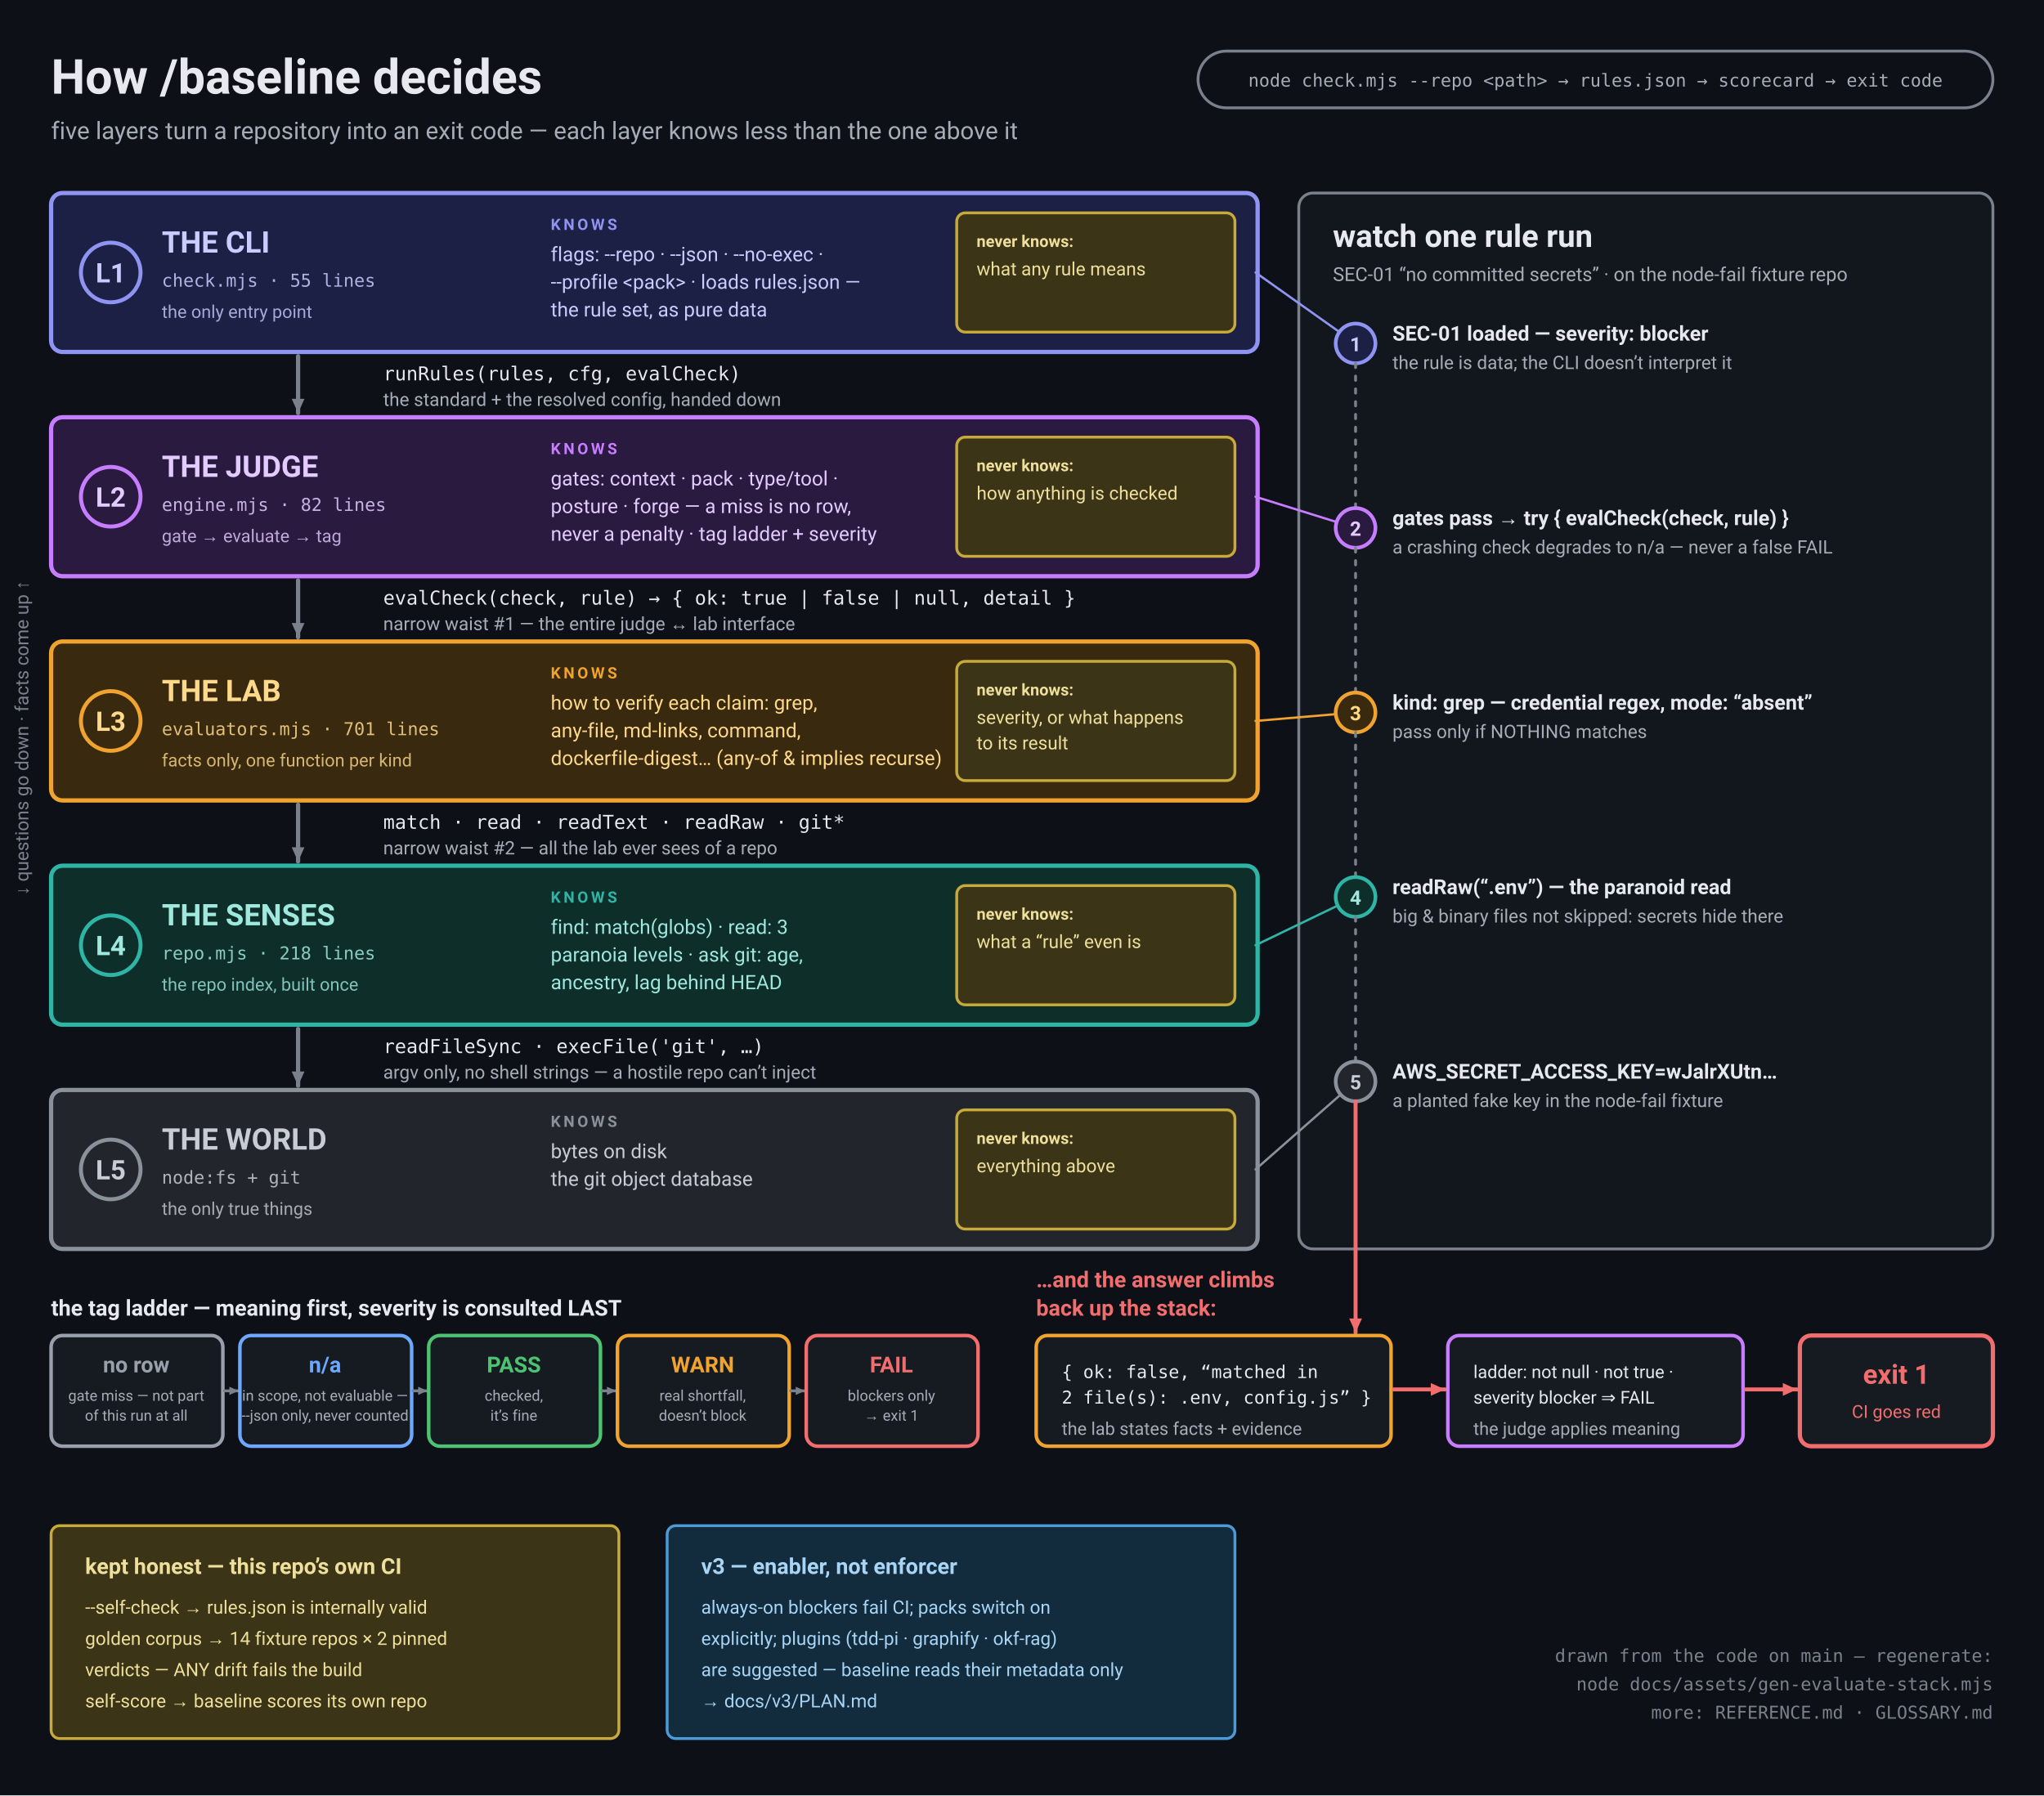
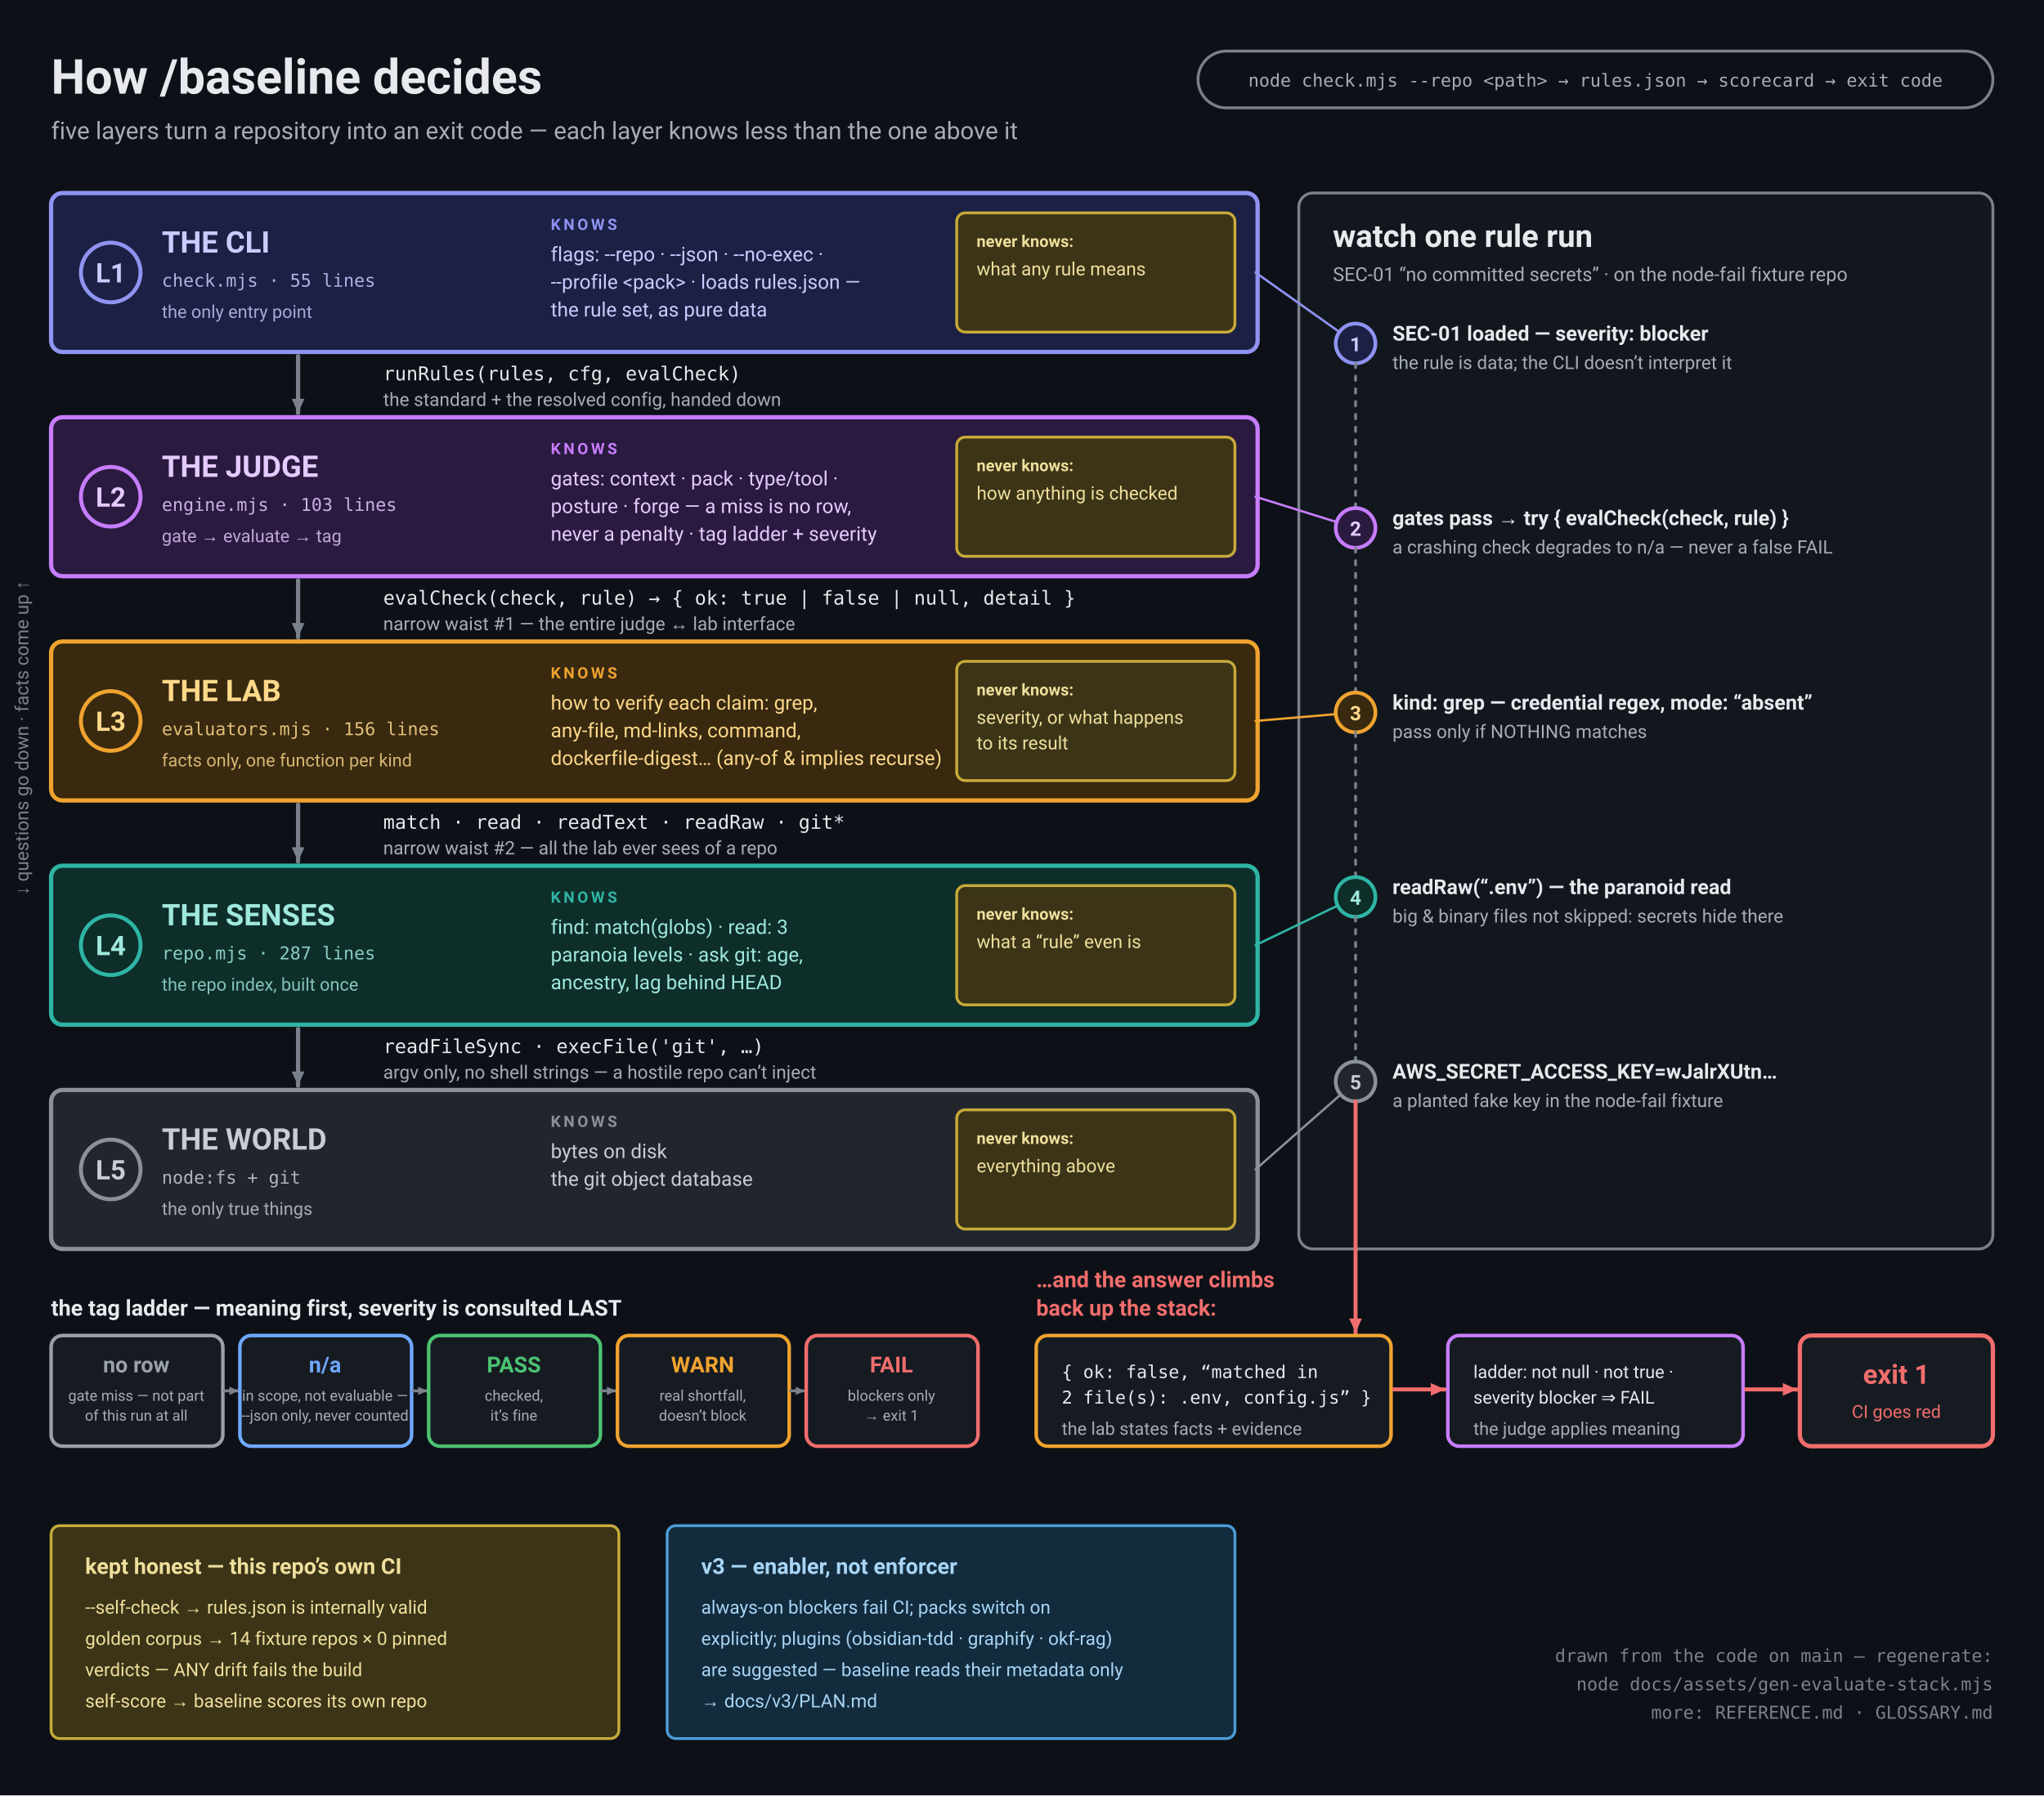
<svg xmlns="http://www.w3.org/2000/svg" viewBox="0 0 1440 1265" role="img" aria-labelledby="t">
  <rect width="1440" height="1265" fill="#0D1117" />
  <text x="36" y="66" font-family="Segoe UI, Roboto, Helvetica Neue, Arial, DejaVu Sans, sans-serif" font-size="34" font-weight="bold" fill="#E7E9EE" text-anchor="start">How /baseline decides</text>
  <text x="36" y="98" font-family="Segoe UI, Roboto, Helvetica Neue, Arial, DejaVu Sans, sans-serif" font-size="17" font-weight="normal" fill="#A6ACB8" text-anchor="start">five layers turn a repository into an exit code — each layer knows less than the one above it</text>
  <rect x="844" y="36" width="560" height="40" rx="20" fill="none" stroke="#7B818C" stroke-width="2" />
  <text x="1124" y="61" font-family="ui-monospace, Menlo, Consolas, DejaVu Sans Mono, monospace" font-size="12.5" font-weight="normal" fill="#A6ACB8" text-anchor="middle">node check.mjs --repo &lt;path&gt;  →  rules.json  →  scorecard  →  exit code</text>
  <g transform="rotate(-90 20 520)">
    <text x="20" y="520" font-family="Segoe UI, Roboto, Helvetica Neue, Arial, DejaVu Sans, sans-serif" font-size="13" font-weight="normal" fill="#7B818C" text-anchor="middle">↓ questions go down · facts come up ↑</text>
  </g>
  <rect x="36" y="136" width="850" height="112" rx="8" fill="#1C2044" stroke="#8F94F2" stroke-width="3" />
  <circle cx="78" cy="192" r="21" fill="none" stroke="#8F94F2" stroke-width="2.8" />
  <text x="78" y="199" font-family="Segoe UI, Roboto, Helvetica Neue, Arial, DejaVu Sans, sans-serif" font-size="19" font-weight="bold" fill="#C9CCFF" text-anchor="middle">L1</text>
  <text x="114" y="178" font-family="Segoe UI, Roboto, Helvetica Neue, Arial, DejaVu Sans, sans-serif" font-size="21" font-weight="bold" fill="#C9CCFF" text-anchor="start">THE CLI</text>
  <text x="114" y="202" font-family="ui-monospace, Menlo, Consolas, DejaVu Sans Mono, monospace" font-size="12.5" font-weight="normal" fill="#C9CCFF" text-anchor="start" opacity="0.85">check.mjs · 55 lines</text>
  <text x="114" y="224" font-family="Segoe UI, Roboto, Helvetica Neue, Arial, DejaVu Sans, sans-serif" font-size="12.5" font-weight="normal" fill="#C9CCFF" text-anchor="start" opacity="0.8">the only entry point</text>
  <text x="388" y="162" font-family="Segoe UI, Roboto, Helvetica Neue, Arial, DejaVu Sans, sans-serif" font-size="11" font-weight="bold" fill="#8F94F2" text-anchor="start" letter-spacing="2">KNOWS</text>
  <text x="388" y="184" font-family="Segoe UI, Roboto, Helvetica Neue, Arial, DejaVu Sans, sans-serif" font-size="14" font-weight="normal" fill="#C9CCFF" text-anchor="start">flags: --repo · --json · --no-exec ·</text>
  <text x="388" y="203.5" font-family="Segoe UI, Roboto, Helvetica Neue, Arial, DejaVu Sans, sans-serif" font-size="14" font-weight="normal" fill="#C9CCFF" text-anchor="start">--profile &lt;pack&gt; · loads rules.json —</text>
  <text x="388" y="223" font-family="Segoe UI, Roboto, Helvetica Neue, Arial, DejaVu Sans, sans-serif" font-size="14" font-weight="normal" fill="#C9CCFF" text-anchor="start">the rule set, as pure data</text>
  <rect x="674" y="150" width="196" height="84" rx="6" fill="#3B3417" stroke="#C7AA3A" stroke-width="2" />
  <text x="688" y="174" font-family="Segoe UI, Roboto, Helvetica Neue, Arial, DejaVu Sans, sans-serif" font-size="11.5" font-weight="bold" fill="#EFDF9C" text-anchor="start">never knows:</text>
  <text x="688" y="194" font-family="Segoe UI, Roboto, Helvetica Neue, Arial, DejaVu Sans, sans-serif" font-size="13" font-weight="normal" fill="#EFDF9C" text-anchor="start">what any rule means</text>
  <line x1="210" y1="251" x2="210" y2="291" stroke="#7B818C" stroke-width="3" stroke-linecap="round" />
  <path d="M210,291 L214.5,281 L205.5,281 Z" fill="#7B818C" />
  <text x="270" y="268" font-family="ui-monospace, Menlo, Consolas, DejaVu Sans Mono, monospace" font-size="13.5" font-weight="normal" fill="#E7E9EE" text-anchor="start">runRules(rules, cfg, evalCheck)</text>
  <text x="270" y="286" font-family="Segoe UI, Roboto, Helvetica Neue, Arial, DejaVu Sans, sans-serif" font-size="13" font-weight="normal" fill="#A6ACB8" text-anchor="start">the standard + the resolved config, handed down</text>
  <rect x="36" y="294" width="850" height="112" rx="8" fill="#2B1A40" stroke="#C77DFF" stroke-width="3" />
  <circle cx="78" cy="350" r="21" fill="none" stroke="#C77DFF" stroke-width="2.8" />
  <text x="78" y="357" font-family="Segoe UI, Roboto, Helvetica Neue, Arial, DejaVu Sans, sans-serif" font-size="19" font-weight="bold" fill="#E4CBFF" text-anchor="middle">L2</text>
  <text x="114" y="336" font-family="Segoe UI, Roboto, Helvetica Neue, Arial, DejaVu Sans, sans-serif" font-size="21" font-weight="bold" fill="#E4CBFF" text-anchor="start">THE JUDGE</text>
-   <text x="114" y="360" font-family="ui-monospace, Menlo, Consolas, DejaVu Sans Mono, monospace" font-size="12.5" font-weight="normal" fill="#E4CBFF" text-anchor="start" opacity="0.85">engine.mjs · 82 lines</text>
+   <text x="114" y="360" font-family="ui-monospace, Menlo, Consolas, DejaVu Sans Mono, monospace" font-size="12.5" font-weight="normal" fill="#E4CBFF" text-anchor="start" opacity="0.85">engine.mjs · 103 lines</text>
  <text x="114" y="382" font-family="Segoe UI, Roboto, Helvetica Neue, Arial, DejaVu Sans, sans-serif" font-size="12.5" font-weight="normal" fill="#E4CBFF" text-anchor="start" opacity="0.8">gate → evaluate → tag</text>
  <text x="388" y="320" font-family="Segoe UI, Roboto, Helvetica Neue, Arial, DejaVu Sans, sans-serif" font-size="11" font-weight="bold" fill="#C77DFF" text-anchor="start" letter-spacing="2">KNOWS</text>
  <text x="388" y="342" font-family="Segoe UI, Roboto, Helvetica Neue, Arial, DejaVu Sans, sans-serif" font-size="14" font-weight="normal" fill="#E4CBFF" text-anchor="start">gates: context · pack · type/tool ·</text>
  <text x="388" y="361.5" font-family="Segoe UI, Roboto, Helvetica Neue, Arial, DejaVu Sans, sans-serif" font-size="14" font-weight="normal" fill="#E4CBFF" text-anchor="start">posture · forge — a miss is no row,</text>
  <text x="388" y="381" font-family="Segoe UI, Roboto, Helvetica Neue, Arial, DejaVu Sans, sans-serif" font-size="14" font-weight="normal" fill="#E4CBFF" text-anchor="start">never a penalty · tag ladder + severity</text>
  <rect x="674" y="308" width="196" height="84" rx="6" fill="#3B3417" stroke="#C7AA3A" stroke-width="2" />
  <text x="688" y="332" font-family="Segoe UI, Roboto, Helvetica Neue, Arial, DejaVu Sans, sans-serif" font-size="11.5" font-weight="bold" fill="#EFDF9C" text-anchor="start">never knows:</text>
  <text x="688" y="352" font-family="Segoe UI, Roboto, Helvetica Neue, Arial, DejaVu Sans, sans-serif" font-size="13" font-weight="normal" fill="#EFDF9C" text-anchor="start">how anything is checked</text>
  <line x1="210" y1="409" x2="210" y2="449" stroke="#7B818C" stroke-width="3" stroke-linecap="round" />
  <path d="M210,449 L214.5,439 L205.5,439 Z" fill="#7B818C" />
  <text x="270" y="426" font-family="ui-monospace, Menlo, Consolas, DejaVu Sans Mono, monospace" font-size="13.5" font-weight="normal" fill="#E7E9EE" text-anchor="start">evalCheck(check, rule) → { ok: true | false | null, detail }</text>
  <text x="270" y="444" font-family="Segoe UI, Roboto, Helvetica Neue, Arial, DejaVu Sans, sans-serif" font-size="13" font-weight="normal" fill="#A6ACB8" text-anchor="start">narrow waist #1 — the entire judge ↔ lab interface</text>
  <rect x="36" y="452" width="850" height="112" rx="8" fill="#38290F" stroke="#F0A32F" stroke-width="3" />
  <circle cx="78" cy="508" r="21" fill="none" stroke="#F0A32F" stroke-width="2.8" />
  <text x="78" y="515" font-family="Segoe UI, Roboto, Helvetica Neue, Arial, DejaVu Sans, sans-serif" font-size="19" font-weight="bold" fill="#FFD98A" text-anchor="middle">L3</text>
  <text x="114" y="494" font-family="Segoe UI, Roboto, Helvetica Neue, Arial, DejaVu Sans, sans-serif" font-size="21" font-weight="bold" fill="#FFD98A" text-anchor="start">THE LAB</text>
-   <text x="114" y="518" font-family="ui-monospace, Menlo, Consolas, DejaVu Sans Mono, monospace" font-size="12.5" font-weight="normal" fill="#FFD98A" text-anchor="start" opacity="0.85">evaluators.mjs · 701 lines</text>
+   <text x="114" y="518" font-family="ui-monospace, Menlo, Consolas, DejaVu Sans Mono, monospace" font-size="12.5" font-weight="normal" fill="#FFD98A" text-anchor="start" opacity="0.85">evaluators.mjs · 156 lines</text>
  <text x="114" y="540" font-family="Segoe UI, Roboto, Helvetica Neue, Arial, DejaVu Sans, sans-serif" font-size="12.5" font-weight="normal" fill="#FFD98A" text-anchor="start" opacity="0.8">facts only, one function per kind</text>
  <text x="388" y="478" font-family="Segoe UI, Roboto, Helvetica Neue, Arial, DejaVu Sans, sans-serif" font-size="11" font-weight="bold" fill="#F0A32F" text-anchor="start" letter-spacing="2">KNOWS</text>
  <text x="388" y="500" font-family="Segoe UI, Roboto, Helvetica Neue, Arial, DejaVu Sans, sans-serif" font-size="14" font-weight="normal" fill="#FFD98A" text-anchor="start">how to verify each claim: grep,</text>
  <text x="388" y="519.5" font-family="Segoe UI, Roboto, Helvetica Neue, Arial, DejaVu Sans, sans-serif" font-size="14" font-weight="normal" fill="#FFD98A" text-anchor="start">any-file, md-links, command,</text>
  <text x="388" y="539" font-family="Segoe UI, Roboto, Helvetica Neue, Arial, DejaVu Sans, sans-serif" font-size="14" font-weight="normal" fill="#FFD98A" text-anchor="start">dockerfile-digest… (any-of &amp; implies recurse)</text>
  <rect x="674" y="466" width="196" height="84" rx="6" fill="#3B3417" stroke="#C7AA3A" stroke-width="2" />
  <text x="688" y="490" font-family="Segoe UI, Roboto, Helvetica Neue, Arial, DejaVu Sans, sans-serif" font-size="11.5" font-weight="bold" fill="#EFDF9C" text-anchor="start">never knows:</text>
  <text x="688" y="510" font-family="Segoe UI, Roboto, Helvetica Neue, Arial, DejaVu Sans, sans-serif" font-size="13" font-weight="normal" fill="#EFDF9C" text-anchor="start">severity, or what happens</text>
  <text x="688" y="528" font-family="Segoe UI, Roboto, Helvetica Neue, Arial, DejaVu Sans, sans-serif" font-size="13" font-weight="normal" fill="#EFDF9C" text-anchor="start">to its result</text>
  <line x1="210" y1="567" x2="210" y2="607" stroke="#7B818C" stroke-width="3" stroke-linecap="round" />
  <path d="M210,607 L214.5,597 L205.5,597 Z" fill="#7B818C" />
  <text x="270" y="584" font-family="ui-monospace, Menlo, Consolas, DejaVu Sans Mono, monospace" font-size="13.5" font-weight="normal" fill="#E7E9EE" text-anchor="start">match · read · readText · readRaw · git*</text>
  <text x="270" y="602" font-family="Segoe UI, Roboto, Helvetica Neue, Arial, DejaVu Sans, sans-serif" font-size="13" font-weight="normal" fill="#A6ACB8" text-anchor="start">narrow waist #2 — all the lab ever sees of a repo</text>
  <rect x="36" y="610" width="850" height="112" rx="8" fill="#0E2E29" stroke="#2FB5A5" stroke-width="3" />
  <circle cx="78" cy="666" r="21" fill="none" stroke="#2FB5A5" stroke-width="2.8" />
  <text x="78" y="673" font-family="Segoe UI, Roboto, Helvetica Neue, Arial, DejaVu Sans, sans-serif" font-size="19" font-weight="bold" fill="#9FE8DD" text-anchor="middle">L4</text>
  <text x="114" y="652" font-family="Segoe UI, Roboto, Helvetica Neue, Arial, DejaVu Sans, sans-serif" font-size="21" font-weight="bold" fill="#9FE8DD" text-anchor="start">THE SENSES</text>
-   <text x="114" y="676" font-family="ui-monospace, Menlo, Consolas, DejaVu Sans Mono, monospace" font-size="12.5" font-weight="normal" fill="#9FE8DD" text-anchor="start" opacity="0.85">repo.mjs · 218 lines</text>
+   <text x="114" y="676" font-family="ui-monospace, Menlo, Consolas, DejaVu Sans Mono, monospace" font-size="12.5" font-weight="normal" fill="#9FE8DD" text-anchor="start" opacity="0.85">repo.mjs · 287 lines</text>
  <text x="114" y="698" font-family="Segoe UI, Roboto, Helvetica Neue, Arial, DejaVu Sans, sans-serif" font-size="12.5" font-weight="normal" fill="#9FE8DD" text-anchor="start" opacity="0.8">the repo index, built once</text>
  <text x="388" y="636" font-family="Segoe UI, Roboto, Helvetica Neue, Arial, DejaVu Sans, sans-serif" font-size="11" font-weight="bold" fill="#2FB5A5" text-anchor="start" letter-spacing="2">KNOWS</text>
  <text x="388" y="658" font-family="Segoe UI, Roboto, Helvetica Neue, Arial, DejaVu Sans, sans-serif" font-size="14" font-weight="normal" fill="#9FE8DD" text-anchor="start">find: match(globs) · read: 3</text>
  <text x="388" y="677.5" font-family="Segoe UI, Roboto, Helvetica Neue, Arial, DejaVu Sans, sans-serif" font-size="14" font-weight="normal" fill="#9FE8DD" text-anchor="start">paranoia levels · ask git: age,</text>
  <text x="388" y="697" font-family="Segoe UI, Roboto, Helvetica Neue, Arial, DejaVu Sans, sans-serif" font-size="14" font-weight="normal" fill="#9FE8DD" text-anchor="start">ancestry, lag behind HEAD</text>
  <rect x="674" y="624" width="196" height="84" rx="6" fill="#3B3417" stroke="#C7AA3A" stroke-width="2" />
  <text x="688" y="648" font-family="Segoe UI, Roboto, Helvetica Neue, Arial, DejaVu Sans, sans-serif" font-size="11.5" font-weight="bold" fill="#EFDF9C" text-anchor="start">never knows:</text>
  <text x="688" y="668" font-family="Segoe UI, Roboto, Helvetica Neue, Arial, DejaVu Sans, sans-serif" font-size="13" font-weight="normal" fill="#EFDF9C" text-anchor="start">what a “rule” even is</text>
  <line x1="210" y1="725" x2="210" y2="765" stroke="#7B818C" stroke-width="3" stroke-linecap="round" />
  <path d="M210,765 L214.5,755 L205.5,755 Z" fill="#7B818C" />
  <text x="270" y="742" font-family="ui-monospace, Menlo, Consolas, DejaVu Sans Mono, monospace" font-size="13.5" font-weight="normal" fill="#E7E9EE" text-anchor="start">readFileSync · execFile('git', …)</text>
  <text x="270" y="760" font-family="Segoe UI, Roboto, Helvetica Neue, Arial, DejaVu Sans, sans-serif" font-size="13" font-weight="normal" fill="#A6ACB8" text-anchor="start">argv only, no shell strings — a hostile repo can’t inject</text>
  <rect x="36" y="768" width="850" height="112" rx="8" fill="#22262C" stroke="#8B919B" stroke-width="3" />
  <circle cx="78" cy="824" r="21" fill="none" stroke="#8B919B" stroke-width="2.8" />
  <text x="78" y="831" font-family="Segoe UI, Roboto, Helvetica Neue, Arial, DejaVu Sans, sans-serif" font-size="19" font-weight="bold" fill="#C8CDD5" text-anchor="middle">L5</text>
  <text x="114" y="810" font-family="Segoe UI, Roboto, Helvetica Neue, Arial, DejaVu Sans, sans-serif" font-size="21" font-weight="bold" fill="#C8CDD5" text-anchor="start">THE WORLD</text>
  <text x="114" y="834" font-family="ui-monospace, Menlo, Consolas, DejaVu Sans Mono, monospace" font-size="12.5" font-weight="normal" fill="#C8CDD5" text-anchor="start" opacity="0.85">node:fs + git</text>
  <text x="114" y="856" font-family="Segoe UI, Roboto, Helvetica Neue, Arial, DejaVu Sans, sans-serif" font-size="12.5" font-weight="normal" fill="#C8CDD5" text-anchor="start" opacity="0.8">the only true things</text>
  <text x="388" y="794" font-family="Segoe UI, Roboto, Helvetica Neue, Arial, DejaVu Sans, sans-serif" font-size="11" font-weight="bold" fill="#8B919B" text-anchor="start" letter-spacing="2">KNOWS</text>
  <text x="388" y="816" font-family="Segoe UI, Roboto, Helvetica Neue, Arial, DejaVu Sans, sans-serif" font-size="14" font-weight="normal" fill="#C8CDD5" text-anchor="start">bytes on disk</text>
  <text x="388" y="835.5" font-family="Segoe UI, Roboto, Helvetica Neue, Arial, DejaVu Sans, sans-serif" font-size="14" font-weight="normal" fill="#C8CDD5" text-anchor="start">the git object database</text>
  <rect x="674" y="782" width="196" height="84" rx="6" fill="#3B3417" stroke="#C7AA3A" stroke-width="2" />
  <text x="688" y="806" font-family="Segoe UI, Roboto, Helvetica Neue, Arial, DejaVu Sans, sans-serif" font-size="11.5" font-weight="bold" fill="#EFDF9C" text-anchor="start">never knows:</text>
  <text x="688" y="826" font-family="Segoe UI, Roboto, Helvetica Neue, Arial, DejaVu Sans, sans-serif" font-size="13" font-weight="normal" fill="#EFDF9C" text-anchor="start">everything above</text>
  <rect x="915" y="136" width="489" height="744" rx="10" fill="#161B22" fill-opacity="0.6" stroke="#7B818C" stroke-width="2" />
  <text x="939" y="174" font-family="Segoe UI, Roboto, Helvetica Neue, Arial, DejaVu Sans, sans-serif" font-size="22" font-weight="bold" fill="#E7E9EE" text-anchor="start">watch one rule run</text>
  <text x="939" y="198" font-family="Segoe UI, Roboto, Helvetica Neue, Arial, DejaVu Sans, sans-serif" font-size="13.5" font-weight="normal" fill="#A6ACB8" text-anchor="start">SEC-01 “no committed secrets” · on the node-fail fixture repo</text>
  <line x1="884.5" y1="192" x2="955" y2="242" stroke="#8F94F2" stroke-width="1.6" stroke-linecap="round" />
  <circle cx="955" cy="242" r="14" fill="#1C2044" stroke="#8F94F2" stroke-width="2.6" />
  <text x="955" y="247.5" font-family="Segoe UI, Roboto, Helvetica Neue, Arial, DejaVu Sans, sans-serif" font-size="14" font-weight="bold" fill="#C9CCFF" text-anchor="middle">1</text>
  <text x="981" y="240" font-family="Segoe UI, Roboto, Helvetica Neue, Arial, DejaVu Sans, sans-serif" font-size="14.5" font-weight="bold" fill="#E7E9EE" text-anchor="start">SEC-01 loaded — severity: blocker</text>
  <text x="981" y="260" font-family="Segoe UI, Roboto, Helvetica Neue, Arial, DejaVu Sans, sans-serif" font-size="13" font-weight="normal" fill="#A6ACB8" text-anchor="start">the rule is data; the CLI doesn’t interpret it</text>
  <line x1="955" y1="256" x2="955" y2="358" stroke="#7B818C" stroke-width="2" stroke-linecap="round" stroke-dasharray="3 6" />
  <line x1="884.5" y1="350" x2="955" y2="372" stroke="#C77DFF" stroke-width="1.6" stroke-linecap="round" />
  <circle cx="955" cy="372" r="14" fill="#2B1A40" stroke="#C77DFF" stroke-width="2.6" />
  <text x="955" y="377.5" font-family="Segoe UI, Roboto, Helvetica Neue, Arial, DejaVu Sans, sans-serif" font-size="14" font-weight="bold" fill="#E4CBFF" text-anchor="middle">2</text>
  <text x="981" y="370" font-family="Segoe UI, Roboto, Helvetica Neue, Arial, DejaVu Sans, sans-serif" font-size="14.5" font-weight="bold" fill="#E7E9EE" text-anchor="start">gates pass → try { evalCheck(check, rule) }</text>
  <text x="981" y="390" font-family="Segoe UI, Roboto, Helvetica Neue, Arial, DejaVu Sans, sans-serif" font-size="13" font-weight="normal" fill="#A6ACB8" text-anchor="start">a crashing check degrades to n/a — never a false FAIL</text>
  <line x1="955" y1="386" x2="955" y2="488" stroke="#7B818C" stroke-width="2" stroke-linecap="round" stroke-dasharray="3 6" />
  <line x1="884.5" y1="508" x2="955" y2="502" stroke="#F0A32F" stroke-width="1.6" stroke-linecap="round" />
  <circle cx="955" cy="502" r="14" fill="#38290F" stroke="#F0A32F" stroke-width="2.6" />
  <text x="955" y="507.5" font-family="Segoe UI, Roboto, Helvetica Neue, Arial, DejaVu Sans, sans-serif" font-size="14" font-weight="bold" fill="#FFD98A" text-anchor="middle">3</text>
  <text x="981" y="500" font-family="Segoe UI, Roboto, Helvetica Neue, Arial, DejaVu Sans, sans-serif" font-size="14.5" font-weight="bold" fill="#E7E9EE" text-anchor="start">kind: grep — credential regex, mode: “absent”</text>
  <text x="981" y="520" font-family="Segoe UI, Roboto, Helvetica Neue, Arial, DejaVu Sans, sans-serif" font-size="13" font-weight="normal" fill="#A6ACB8" text-anchor="start">pass only if NOTHING matches</text>
  <line x1="955" y1="516" x2="955" y2="618" stroke="#7B818C" stroke-width="2" stroke-linecap="round" stroke-dasharray="3 6" />
  <line x1="884.5" y1="666" x2="955" y2="632" stroke="#2FB5A5" stroke-width="1.6" stroke-linecap="round" />
  <circle cx="955" cy="632" r="14" fill="#0E2E29" stroke="#2FB5A5" stroke-width="2.6" />
  <text x="955" y="637.5" font-family="Segoe UI, Roboto, Helvetica Neue, Arial, DejaVu Sans, sans-serif" font-size="14" font-weight="bold" fill="#9FE8DD" text-anchor="middle">4</text>
  <text x="981" y="630" font-family="Segoe UI, Roboto, Helvetica Neue, Arial, DejaVu Sans, sans-serif" font-size="14.5" font-weight="bold" fill="#E7E9EE" text-anchor="start">readRaw(“.env”) — the paranoid read</text>
  <text x="981" y="650" font-family="Segoe UI, Roboto, Helvetica Neue, Arial, DejaVu Sans, sans-serif" font-size="13" font-weight="normal" fill="#A6ACB8" text-anchor="start">big &amp; binary files not skipped: secrets hide there</text>
  <line x1="955" y1="646" x2="955" y2="748" stroke="#7B818C" stroke-width="2" stroke-linecap="round" stroke-dasharray="3 6" />
  <line x1="884.5" y1="824" x2="955" y2="762" stroke="#8B919B" stroke-width="1.6" stroke-linecap="round" />
  <circle cx="955" cy="762" r="14" fill="#22262C" stroke="#8B919B" stroke-width="2.6" />
  <text x="955" y="767.5" font-family="Segoe UI, Roboto, Helvetica Neue, Arial, DejaVu Sans, sans-serif" font-size="14" font-weight="bold" fill="#C8CDD5" text-anchor="middle">5</text>
  <text x="981" y="760" font-family="Segoe UI, Roboto, Helvetica Neue, Arial, DejaVu Sans, sans-serif" font-size="14.5" font-weight="bold" fill="#E7E9EE" text-anchor="start">AWS_SECRET_ACCESS_KEY=wJalrXUtn…</text>
  <text x="981" y="780" font-family="Segoe UI, Roboto, Helvetica Neue, Arial, DejaVu Sans, sans-serif" font-size="13" font-weight="normal" fill="#A6ACB8" text-anchor="start">a planted fake key in the node-fail fixture</text>
  <line x1="955" y1="776" x2="955" y2="939" stroke="#F26D6D" stroke-width="2.8" stroke-linecap="round" />
  <path d="M955,939 L959.5,929 L950.5,929 Z" fill="#F26D6D" />
  <text x="730" y="907" font-family="Segoe UI, Roboto, Helvetica Neue, Arial, DejaVu Sans, sans-serif" font-size="15.5" font-weight="bold" fill="#F26D6D" text-anchor="start">…and the answer climbs</text>
  <text x="730" y="927" font-family="Segoe UI, Roboto, Helvetica Neue, Arial, DejaVu Sans, sans-serif" font-size="15.5" font-weight="bold" fill="#F26D6D" text-anchor="start">back up the stack:</text>
  <rect x="730" y="941" width="250" height="78" rx="8" fill="#161B22" stroke="#F0A32F" stroke-width="2.5" />
  <text x="748" y="971" font-family="ui-monospace, Menlo, Consolas, DejaVu Sans Mono, monospace" font-size="12.5" font-weight="normal" fill="#E7E9EE" text-anchor="start">{ ok: false, “matched in</text>
  <text x="748" y="989" font-family="ui-monospace, Menlo, Consolas, DejaVu Sans Mono, monospace" font-size="12.5" font-weight="normal" fill="#E7E9EE" text-anchor="start">2 file(s): .env, config.js” }</text>
  <text x="748" y="1011" font-family="Segoe UI, Roboto, Helvetica Neue, Arial, DejaVu Sans, sans-serif" font-size="12.5" font-weight="normal" fill="#A6ACB8" text-anchor="start">the lab states facts + evidence</text>
  <line x1="982" y1="979" x2="1018" y2="979" stroke="#F26D6D" stroke-width="2.8" stroke-linecap="round" />
  <path d="M1018,979 L1008,974.5 L1008,983.5 Z" fill="#F26D6D" />
  <rect x="1020" y="941" width="208" height="78" rx="8" fill="#161B22" stroke="#C77DFF" stroke-width="2.5" />
  <text x="1038" y="971" font-family="Segoe UI, Roboto, Helvetica Neue, Arial, DejaVu Sans, sans-serif" font-size="12.5" font-weight="normal" fill="#E7E9EE" text-anchor="start">ladder: not null · not true ·</text>
  <text x="1038" y="989" font-family="Segoe UI, Roboto, Helvetica Neue, Arial, DejaVu Sans, sans-serif" font-size="12.5" font-weight="normal" fill="#E7E9EE" text-anchor="start">severity blocker ⇒ FAIL</text>
  <text x="1038" y="1011" font-family="Segoe UI, Roboto, Helvetica Neue, Arial, DejaVu Sans, sans-serif" font-size="12.5" font-weight="normal" fill="#A6ACB8" text-anchor="start">the judge applies meaning</text>
  <line x1="1230" y1="979" x2="1266" y2="979" stroke="#F26D6D" stroke-width="2.8" stroke-linecap="round" />
  <path d="M1266,979 L1256,974.5 L1256,983.5 Z" fill="#F26D6D" />
  <rect x="1268" y="941" width="136" height="78" rx="8" fill="#161B22" stroke="#F26D6D" stroke-width="3" />
  <text x="1336" y="975" font-family="Segoe UI, Roboto, Helvetica Neue, Arial, DejaVu Sans, sans-serif" font-size="19" font-weight="bold" fill="#F26D6D" text-anchor="middle">exit 1</text>
  <text x="1336" y="999" font-family="Segoe UI, Roboto, Helvetica Neue, Arial, DejaVu Sans, sans-serif" font-size="12.5" font-weight="normal" fill="#F26D6D" text-anchor="middle">CI goes red</text>
  <text x="36" y="927" font-family="Segoe UI, Roboto, Helvetica Neue, Arial, DejaVu Sans, sans-serif" font-size="15.5" font-weight="bold" fill="#E7E9EE" text-anchor="start">the tag ladder — meaning first, severity is consulted LAST</text>
  <rect x="36" y="941" width="121" height="78" rx="8" fill="#161B22" stroke="#9AA0AB" stroke-width="2.5" />
  <text x="96" y="967" font-family="Segoe UI, Roboto, Helvetica Neue, Arial, DejaVu Sans, sans-serif" font-size="15.5" font-weight="bold" fill="#9AA0AB" text-anchor="middle">no row</text>
  <text x="96" y="987" font-family="Segoe UI, Roboto, Helvetica Neue, Arial, DejaVu Sans, sans-serif" font-size="10.5" font-weight="normal" fill="#A6ACB8" text-anchor="middle">gate miss — not part</text>
  <text x="96" y="1001" font-family="Segoe UI, Roboto, Helvetica Neue, Arial, DejaVu Sans, sans-serif" font-size="10.5" font-weight="normal" fill="#A6ACB8" text-anchor="middle">of this run at all</text>
  <line x1="158" y1="980" x2="168" y2="980" stroke="#7B818C" stroke-width="2" stroke-linecap="round" />
  <path d="M168,980 L161.6,977.1 L161.6,982.9 Z" fill="#7B818C" />
  <rect x="169" y="941" width="121" height="78" rx="8" fill="#161B22" stroke="#6EA8FE" stroke-width="2.5" />
  <text x="229" y="967" font-family="Segoe UI, Roboto, Helvetica Neue, Arial, DejaVu Sans, sans-serif" font-size="15.5" font-weight="bold" fill="#6EA8FE" text-anchor="middle">n/a</text>
  <text x="229" y="987" font-family="Segoe UI, Roboto, Helvetica Neue, Arial, DejaVu Sans, sans-serif" font-size="10.5" font-weight="normal" fill="#A6ACB8" text-anchor="middle">in scope, not evaluable —</text>
  <text x="229" y="1001" font-family="Segoe UI, Roboto, Helvetica Neue, Arial, DejaVu Sans, sans-serif" font-size="10.5" font-weight="normal" fill="#A6ACB8" text-anchor="middle">--json only, never counted</text>
  <line x1="291" y1="980" x2="301" y2="980" stroke="#7B818C" stroke-width="2" stroke-linecap="round" />
  <path d="M301,980 L294.6,977.1 L294.6,982.9 Z" fill="#7B818C" />
  <rect x="302" y="941" width="121" height="78" rx="8" fill="#161B22" stroke="#4CC272" stroke-width="2.5" />
  <text x="362" y="967" font-family="Segoe UI, Roboto, Helvetica Neue, Arial, DejaVu Sans, sans-serif" font-size="15.5" font-weight="bold" fill="#4CC272" text-anchor="middle">PASS</text>
  <text x="362" y="987" font-family="Segoe UI, Roboto, Helvetica Neue, Arial, DejaVu Sans, sans-serif" font-size="10.5" font-weight="normal" fill="#A6ACB8" text-anchor="middle">checked,</text>
  <text x="362" y="1001" font-family="Segoe UI, Roboto, Helvetica Neue, Arial, DejaVu Sans, sans-serif" font-size="10.5" font-weight="normal" fill="#A6ACB8" text-anchor="middle">it’s fine</text>
  <line x1="424" y1="980" x2="434" y2="980" stroke="#7B818C" stroke-width="2" stroke-linecap="round" />
  <path d="M434,980 L427.6,977.1 L427.6,982.9 Z" fill="#7B818C" />
  <rect x="435" y="941" width="121" height="78" rx="8" fill="#161B22" stroke="#F0A32F" stroke-width="2.5" />
  <text x="495" y="967" font-family="Segoe UI, Roboto, Helvetica Neue, Arial, DejaVu Sans, sans-serif" font-size="15.5" font-weight="bold" fill="#F0A32F" text-anchor="middle">WARN</text>
  <text x="495" y="987" font-family="Segoe UI, Roboto, Helvetica Neue, Arial, DejaVu Sans, sans-serif" font-size="10.5" font-weight="normal" fill="#A6ACB8" text-anchor="middle">real shortfall,</text>
  <text x="495" y="1001" font-family="Segoe UI, Roboto, Helvetica Neue, Arial, DejaVu Sans, sans-serif" font-size="10.5" font-weight="normal" fill="#A6ACB8" text-anchor="middle">doesn’t block</text>
  <line x1="557" y1="980" x2="567" y2="980" stroke="#7B818C" stroke-width="2" stroke-linecap="round" />
  <path d="M567,980 L560.6,977.1 L560.6,982.9 Z" fill="#7B818C" />
  <rect x="568" y="941" width="121" height="78" rx="8" fill="#161B22" stroke="#F26D6D" stroke-width="2.5" />
  <text x="628" y="967" font-family="Segoe UI, Roboto, Helvetica Neue, Arial, DejaVu Sans, sans-serif" font-size="15.5" font-weight="bold" fill="#F26D6D" text-anchor="middle">FAIL</text>
  <text x="628" y="987" font-family="Segoe UI, Roboto, Helvetica Neue, Arial, DejaVu Sans, sans-serif" font-size="10.5" font-weight="normal" fill="#A6ACB8" text-anchor="middle">blockers only</text>
  <text x="628" y="1001" font-family="Segoe UI, Roboto, Helvetica Neue, Arial, DejaVu Sans, sans-serif" font-size="10.5" font-weight="normal" fill="#A6ACB8" text-anchor="middle">→ exit 1</text>
  <rect x="36" y="1075" width="400" height="150" rx="6" fill="#3B3417" stroke="#C7AA3A" stroke-width="2" />
  <text x="60" y="1109" font-family="Segoe UI, Roboto, Helvetica Neue, Arial, DejaVu Sans, sans-serif" font-size="15.5" font-weight="bold" fill="#EFDF9C" text-anchor="start">kept honest — this repo’s own CI</text>
  <text x="60" y="1137" font-family="Segoe UI, Roboto, Helvetica Neue, Arial, DejaVu Sans, sans-serif" font-size="13" font-weight="normal" fill="#EFDF9C" text-anchor="start">--self-check → rules.json is internally valid</text>
-   <text x="60" y="1159" font-family="Segoe UI, Roboto, Helvetica Neue, Arial, DejaVu Sans, sans-serif" font-size="13" font-weight="normal" fill="#EFDF9C" text-anchor="start">golden corpus → 14 fixture repos × 2 pinned</text>
+   <text x="60" y="1159" font-family="Segoe UI, Roboto, Helvetica Neue, Arial, DejaVu Sans, sans-serif" font-size="13" font-weight="normal" fill="#EFDF9C" text-anchor="start">golden corpus → 14 fixture repos × 0 pinned</text>
  <text x="60" y="1181" font-family="Segoe UI, Roboto, Helvetica Neue, Arial, DejaVu Sans, sans-serif" font-size="13" font-weight="normal" fill="#EFDF9C" text-anchor="start">     verdicts — ANY drift fails the build</text>
  <text x="60" y="1203" font-family="Segoe UI, Roboto, Helvetica Neue, Arial, DejaVu Sans, sans-serif" font-size="13" font-weight="normal" fill="#EFDF9C" text-anchor="start">self-score → baseline scores its own repo</text>
  <rect x="470" y="1075" width="400" height="150" rx="6" fill="#122B3D" stroke="#4C9BD8" stroke-width="2" />
  <text x="494" y="1109" font-family="Segoe UI, Roboto, Helvetica Neue, Arial, DejaVu Sans, sans-serif" font-size="15.5" font-weight="bold" fill="#A8D5F5" text-anchor="start">v3 — enabler, not enforcer</text>
  <text x="494" y="1137" font-family="Segoe UI, Roboto, Helvetica Neue, Arial, DejaVu Sans, sans-serif" font-size="13" font-weight="normal" fill="#A8D5F5" text-anchor="start">always-on blockers fail CI; packs switch on</text>
-   <text x="494" y="1159" font-family="Segoe UI, Roboto, Helvetica Neue, Arial, DejaVu Sans, sans-serif" font-size="13" font-weight="normal" fill="#A8D5F5" text-anchor="start">explicitly; plugins (tdd-pi · graphify · okf-rag)</text>
+   <text x="494" y="1159" font-family="Segoe UI, Roboto, Helvetica Neue, Arial, DejaVu Sans, sans-serif" font-size="13" font-weight="normal" fill="#A8D5F5" text-anchor="start">explicitly; plugins (obsidian-tdd · graphify · okf-rag)</text>
  <text x="494" y="1181" font-family="Segoe UI, Roboto, Helvetica Neue, Arial, DejaVu Sans, sans-serif" font-size="13" font-weight="normal" fill="#A8D5F5" text-anchor="start">are suggested — baseline reads their metadata only</text>
  <text x="494" y="1203" font-family="Segoe UI, Roboto, Helvetica Neue, Arial, DejaVu Sans, sans-serif" font-size="13" font-weight="normal" fill="#A8D5F5" text-anchor="start">→ docs/v3/PLAN.md</text>
  <text x="1404" y="1171" font-family="ui-monospace, Menlo, Consolas, DejaVu Sans Mono, monospace" font-size="12.5" font-weight="normal" fill="#7B818C" text-anchor="end">drawn from the code on main — regenerate:</text>
  <text x="1404" y="1191" font-family="ui-monospace, Menlo, Consolas, DejaVu Sans Mono, monospace" font-size="12.5" font-weight="normal" fill="#7B818C" text-anchor="end">node docs/assets/gen-evaluate-stack.mjs</text>
  <text x="1404" y="1211" font-family="ui-monospace, Menlo, Consolas, DejaVu Sans Mono, monospace" font-size="12.5" font-weight="normal" fill="#7B818C" text-anchor="end">more: REFERENCE.md · GLOSSARY.md</text>
</svg>
